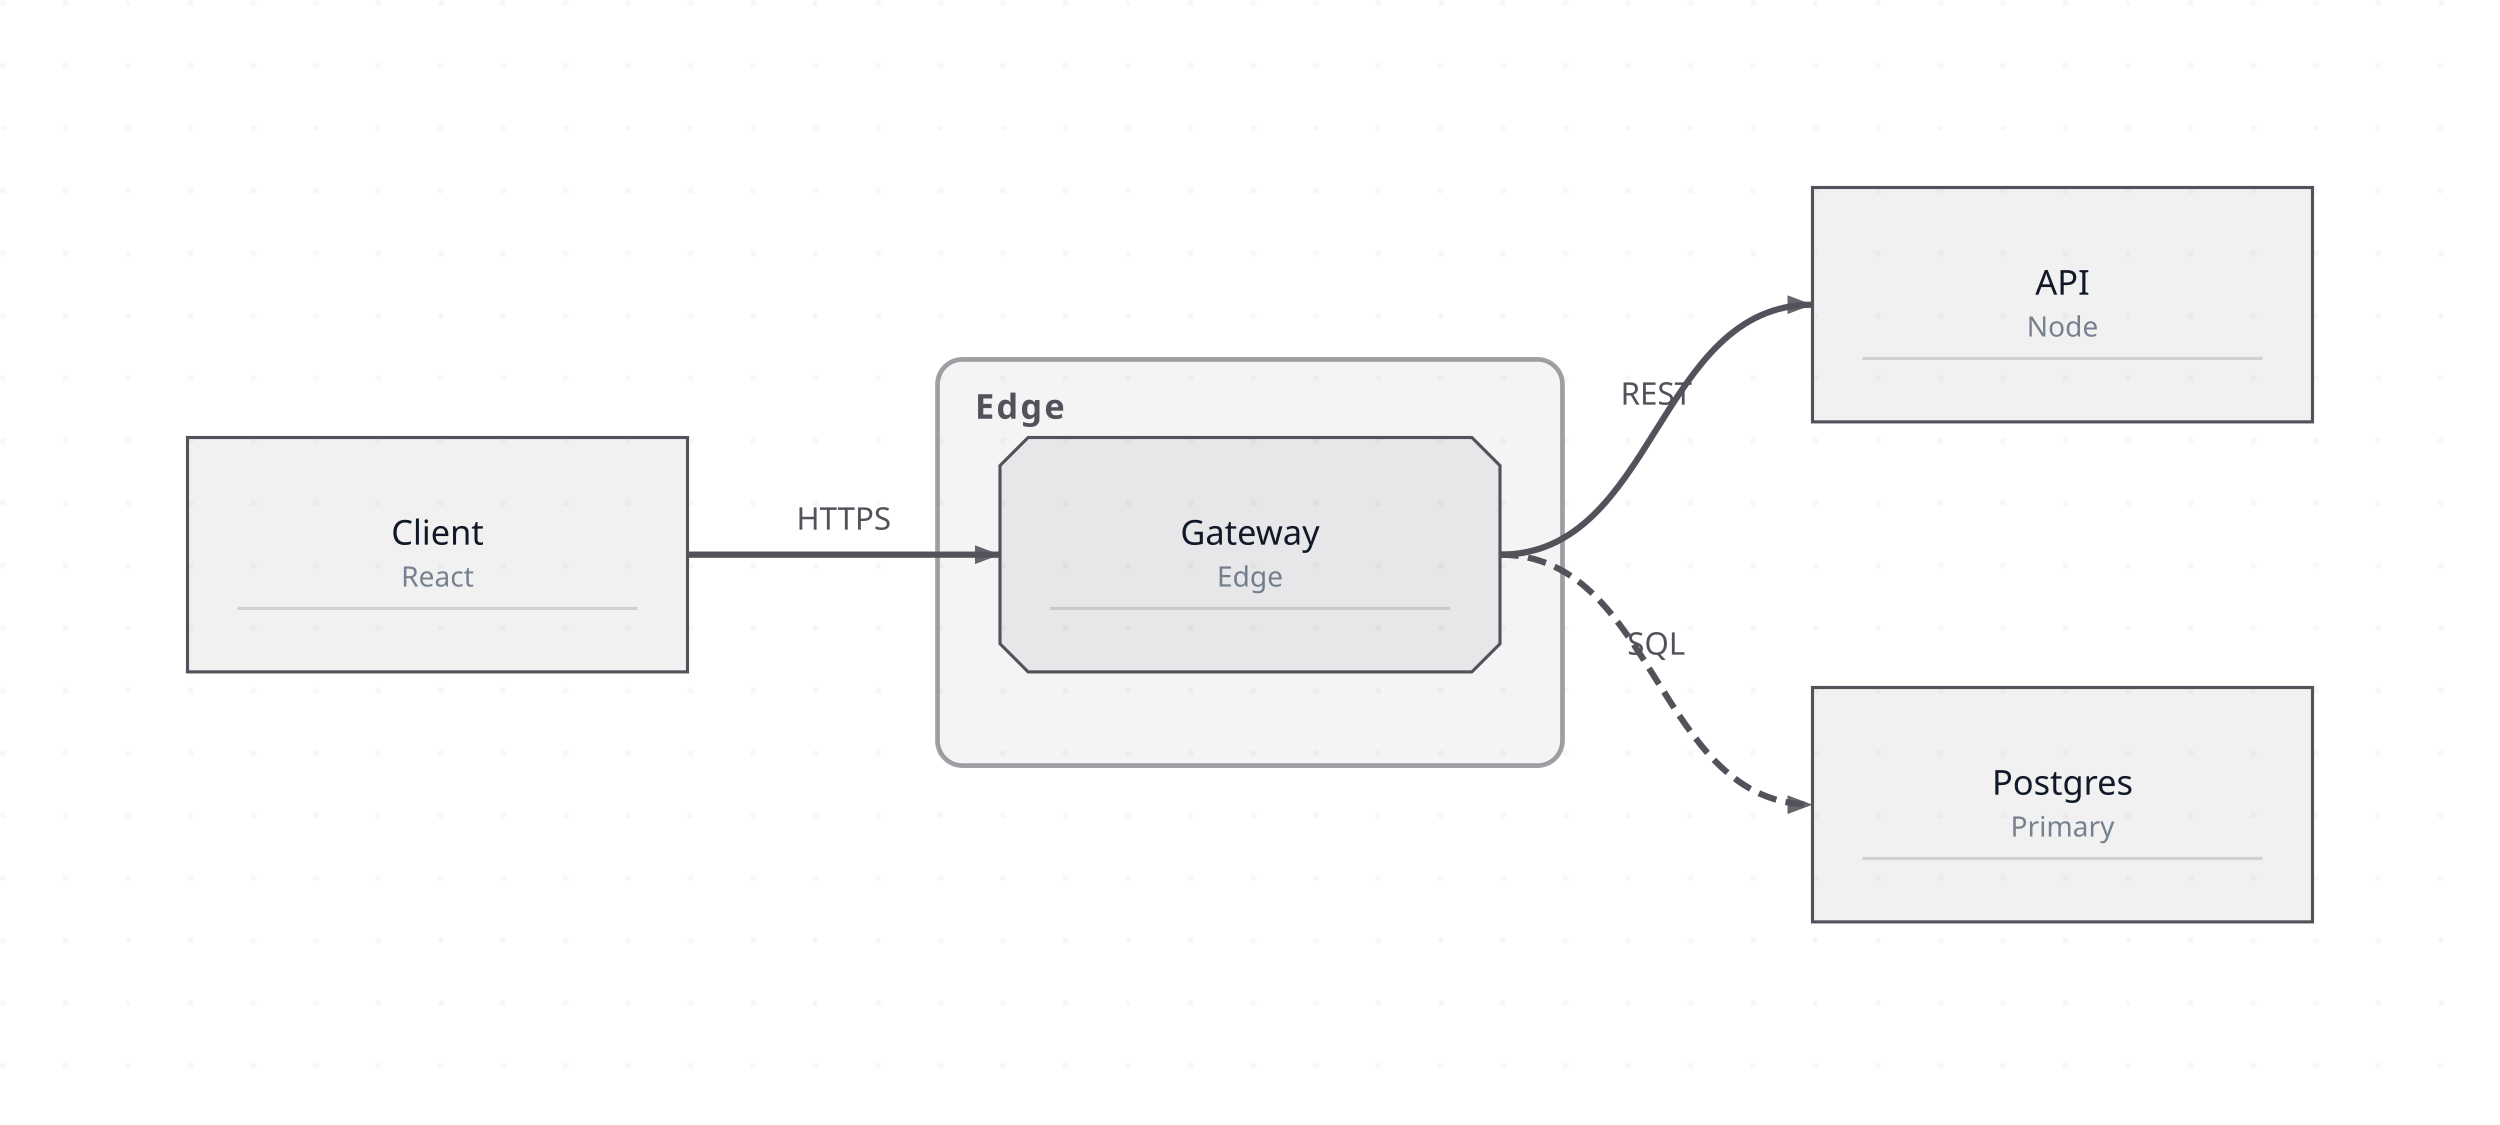
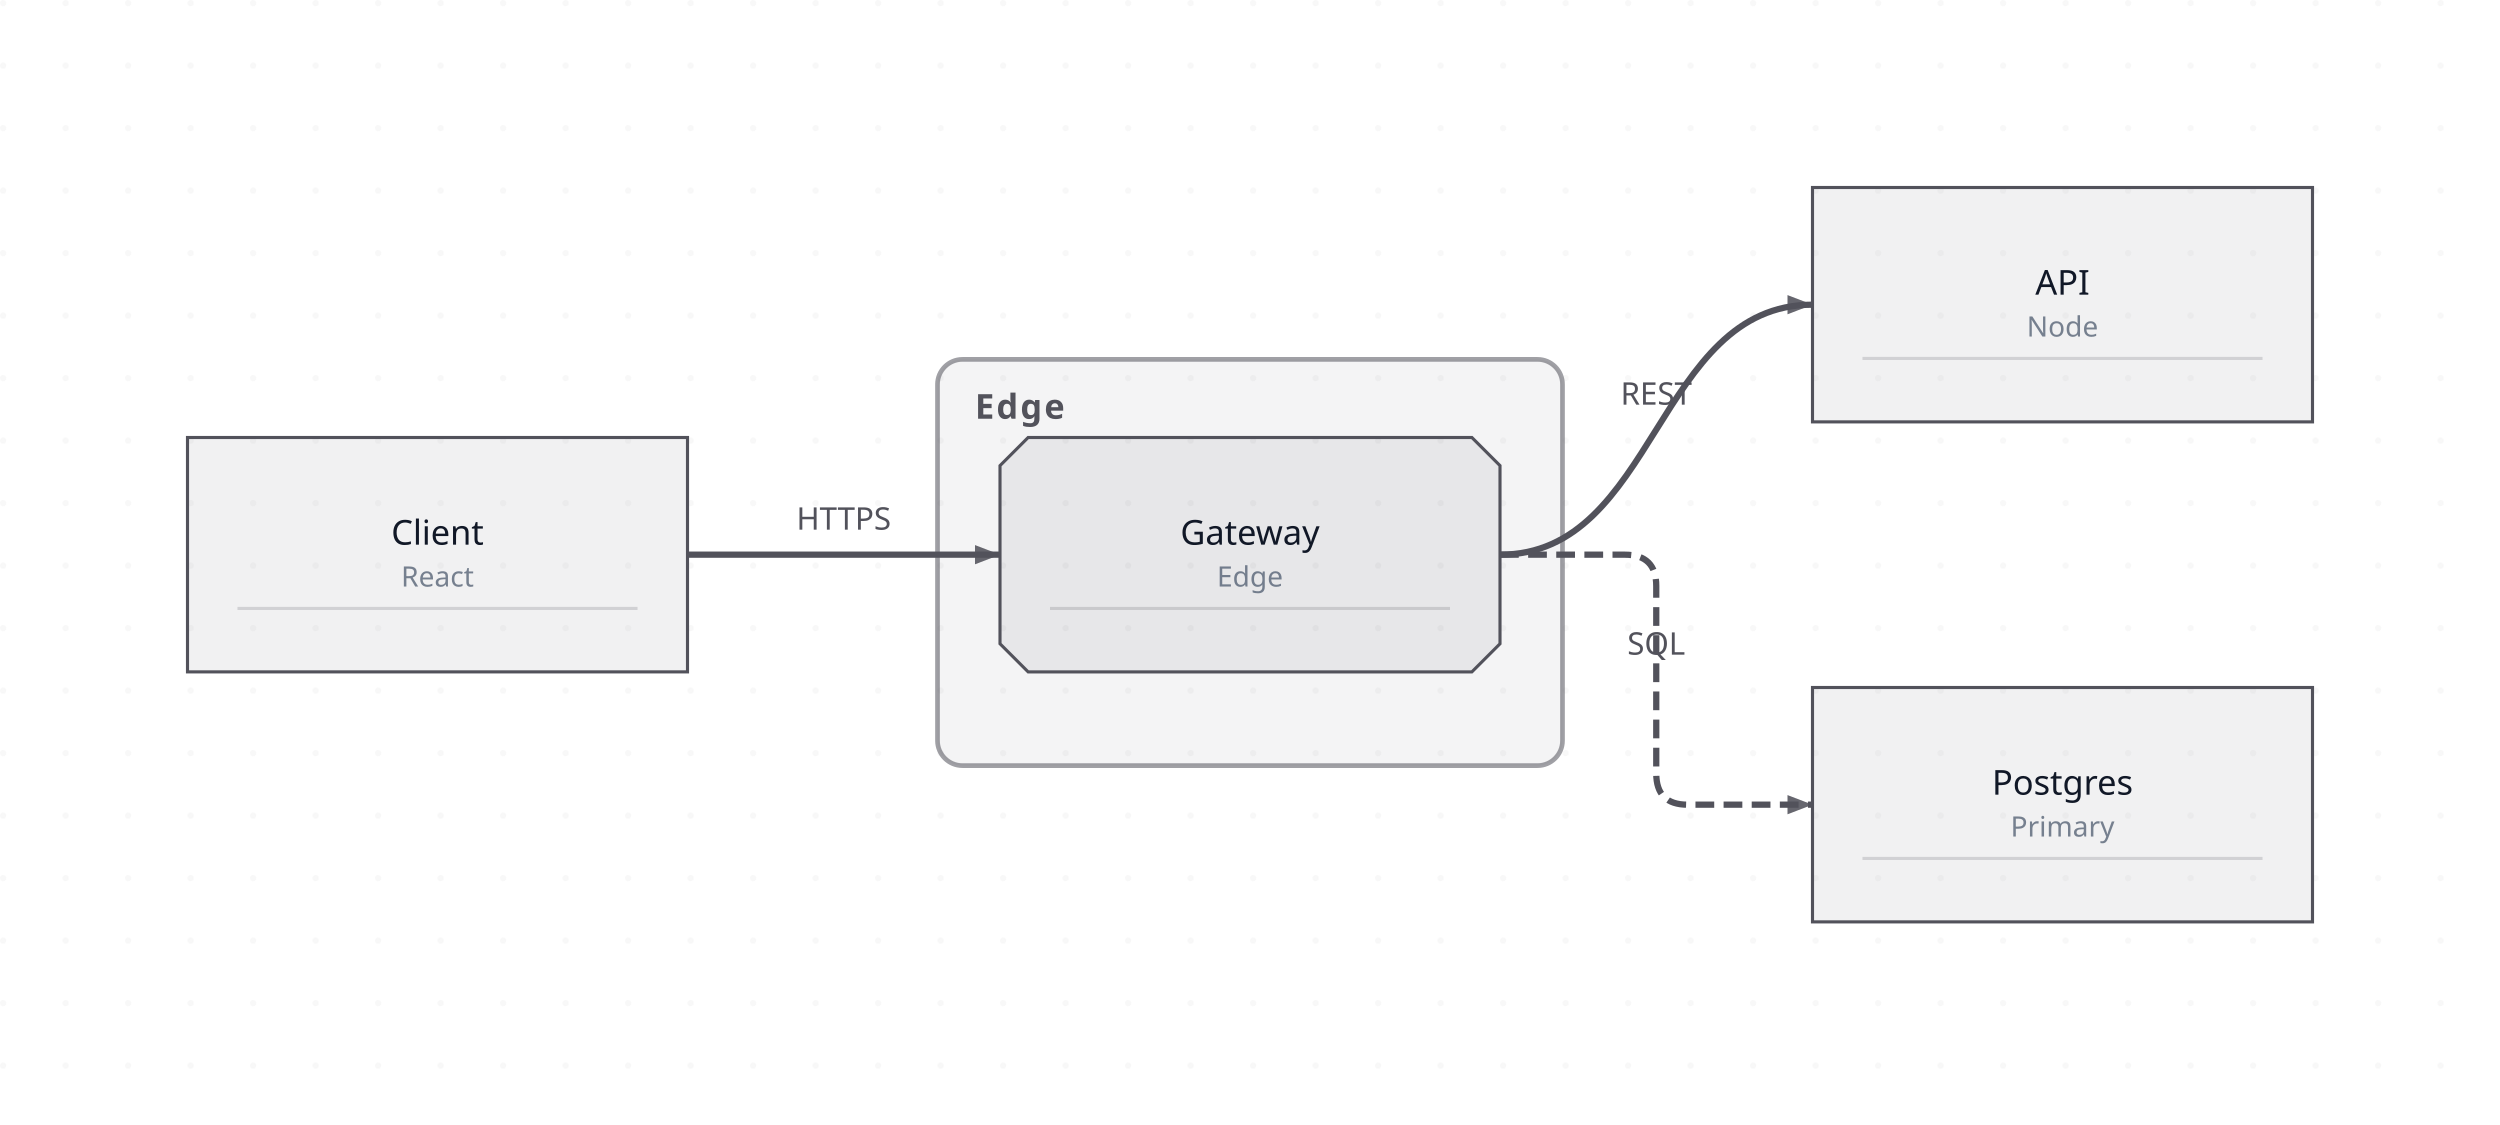
<svg xmlns="http://www.w3.org/2000/svg" width="800" height="360" viewBox="-20 -20 800 360">
  <rect x="-20" y="-20" width="800" height="360" fill="#ffffff" />
  <defs>
    <pattern id="grid" width="20" height="20" patternUnits="userSpaceOnUse">
      <circle cx="1" cy="1" r="1" fill="rgba(63, 63, 70, 0.08)" />
    </pattern>
  </defs>
  <g opacity="0.5">
    <rect x="-20" y="-20" width="800" height="360" fill="url(#grid)" />
  </g>
  <rect x="280" y="95" width="200" height="130" rx="8" fill="#52525b0f" stroke="#52525b" stroke-opacity="0.55" stroke-width="1.5" />
  <text x="292" y="114" fill="#52525b" font-size="11" font-weight="600" letter-spacing="0.7" font-family="ui-sans-serif, system-ui, sans-serif">Edge</text>
  <path d="M 200 157.5 C 250 157.5, 250 157.5, 300 157.5" fill="none" stroke="#52525b" stroke-width="2" />
-   <polygon points="0,0 -8,-3 -8,3" fill="#52525b" fill-opacity="0.88" transform="translate(300 157.5) rotate(0)" />
+   <path d="M 0 0 L -8 -3.077 L -8 3.077 Z" fill="#52525b" fill-opacity="0.88" transform="translate(300 157.5) rotate(0)" />
  <text x="250" y="149.5" text-anchor="middle" fill="#52525b" font-size="10" font-family="ui-sans-serif, system-ui, sans-serif">HTTPS</text>
  <path d="M 460 157.5 C 510 157.5, 510 77.5, 560 77.5" fill="none" stroke="#52525b" stroke-width="2" />
-   <polygon points="0,0 -8,-3 -8,3" fill="#52525b" fill-opacity="0.88" transform="translate(560 77.5) rotate(0)" />
+   <path d="M 0 0 L -8 -3.077 L -8 3.077 Z" fill="#52525b" fill-opacity="0.88" transform="translate(560 77.5) rotate(0)" />
  <text x="510" y="109.5" text-anchor="middle" fill="#52525b" font-size="10" font-family="ui-sans-serif, system-ui, sans-serif">REST</text>
-   <path d="M 460 157.5 C 510 157.5, 510 237.5, 560 237.5" fill="none" stroke="#52525b" stroke-width="2" stroke-dasharray="6 3" />
-   <polygon points="0,0 -8,-3 -8,3" fill="#52525b" fill-opacity="0.88" transform="translate(560 237.5) rotate(0)" />
+   <path d="M 460 157.5 L 500 157.5 Q 510 157.5 510 167.5 L 510 227.5 Q 510 237.5 520 237.5 L 560 237.5" fill="none" stroke="#52525b" stroke-width="2" stroke-dasharray="6 3" />
+   <path d="M 0 0 L -8 -3.077 L -8 3.077 Z" fill="#52525b" fill-opacity="0.88" transform="translate(560 237.5) rotate(0)" />
  <text x="510" y="189.5" text-anchor="middle" fill="#52525b" font-size="10" font-family="ui-sans-serif, system-ui, sans-serif">SQL</text>
  <g opacity="1">
    <rect x="40" y="120" width="160" height="75" rx="0" fill="#52525b14" stroke="#52525b" stroke-width="1" stroke-opacity="1" />
    <defs>
      <clipPath id="clip-client">
        <rect width="160" height="75" rx="0" />
      </clipPath>
    </defs>
    <g transform="translate(40 120)" clip-path="url(#clip-client)">
      <line x1="16" y1="54.7" x2="144" y2="54.7" stroke="#52525b" stroke-width="1" opacity="0.2" />
    </g>
    <g transform="translate(40 120)" clip-path="url(#clip-client)">
      <text x="80" y="34.3" text-anchor="middle" fill="#111827" font-size="11" font-weight="500" font-family="ui-sans-serif, system-ui, sans-serif">Client</text>
      <text x="80" y="47.7" text-anchor="middle" fill="#475569" opacity="0.72" font-size="9" font-family="ui-sans-serif, system-ui, sans-serif">React</text>
    </g>
  </g>
  <g opacity="1">
    <path d="M 9 0 L 151 0 L 160 9 L 160 66 L 151 75 L 9 75 L 0 66 L 0 9 Z" transform="translate(300 120)" fill="#52525b14" stroke="#52525b" stroke-width="1" stroke-opacity="1" />
    <defs>
      <clipPath id="clip-gateway">
        <path d="M 9 0 L 151 0 L 160 9 L 160 66 L 151 75 L 9 75 L 0 66 L 0 9 Z" />
      </clipPath>
    </defs>
    <g transform="translate(300 120)" clip-path="url(#clip-gateway)">
      <line x1="16" y1="54.7" x2="144" y2="54.7" stroke="#52525b" stroke-width="1" opacity="0.2" />
    </g>
    <g transform="translate(300 120)" clip-path="url(#clip-gateway)">
      <text x="80" y="34.3" text-anchor="middle" fill="#111827" font-size="11" font-weight="500" font-family="ui-sans-serif, system-ui, sans-serif">Gateway</text>
      <text x="80" y="47.7" text-anchor="middle" fill="#475569" opacity="0.72" font-size="9" font-family="ui-sans-serif, system-ui, sans-serif">Edge</text>
    </g>
  </g>
  <g opacity="1">
    <rect x="560" y="40" width="160" height="75" rx="0" fill="#52525b14" stroke="#52525b" stroke-width="1" stroke-opacity="1" />
    <defs>
      <clipPath id="clip-api">
        <rect width="160" height="75" rx="0" />
      </clipPath>
    </defs>
    <g transform="translate(560 40)" clip-path="url(#clip-api)">
      <line x1="16" y1="54.7" x2="144" y2="54.7" stroke="#52525b" stroke-width="1" opacity="0.2" />
    </g>
    <g transform="translate(560 40)" clip-path="url(#clip-api)">
      <text x="80" y="34.3" text-anchor="middle" fill="#111827" font-size="11" font-weight="500" font-family="ui-sans-serif, system-ui, sans-serif">API</text>
      <text x="80" y="47.7" text-anchor="middle" fill="#475569" opacity="0.72" font-size="9" font-family="ui-sans-serif, system-ui, sans-serif">Node</text>
    </g>
  </g>
  <g opacity="1">
    <rect x="560" y="200" width="160" height="75" rx="0" fill="#52525b14" stroke="#52525b" stroke-width="1" stroke-opacity="1" />
    <defs>
      <clipPath id="clip-db">
        <rect width="160" height="75" rx="0" />
      </clipPath>
    </defs>
    <g transform="translate(560 200)" clip-path="url(#clip-db)">
      <line x1="16" y1="54.7" x2="144" y2="54.7" stroke="#52525b" stroke-width="1" opacity="0.2" />
    </g>
    <g transform="translate(560 200)" clip-path="url(#clip-db)">
      <text x="80" y="34.3" text-anchor="middle" fill="#111827" font-size="11" font-weight="500" font-family="ui-sans-serif, system-ui, sans-serif">Postgres</text>
      <text x="80" y="47.7" text-anchor="middle" fill="#475569" opacity="0.72" font-size="9" font-family="ui-sans-serif, system-ui, sans-serif">Primary</text>
    </g>
  </g>
</svg>
